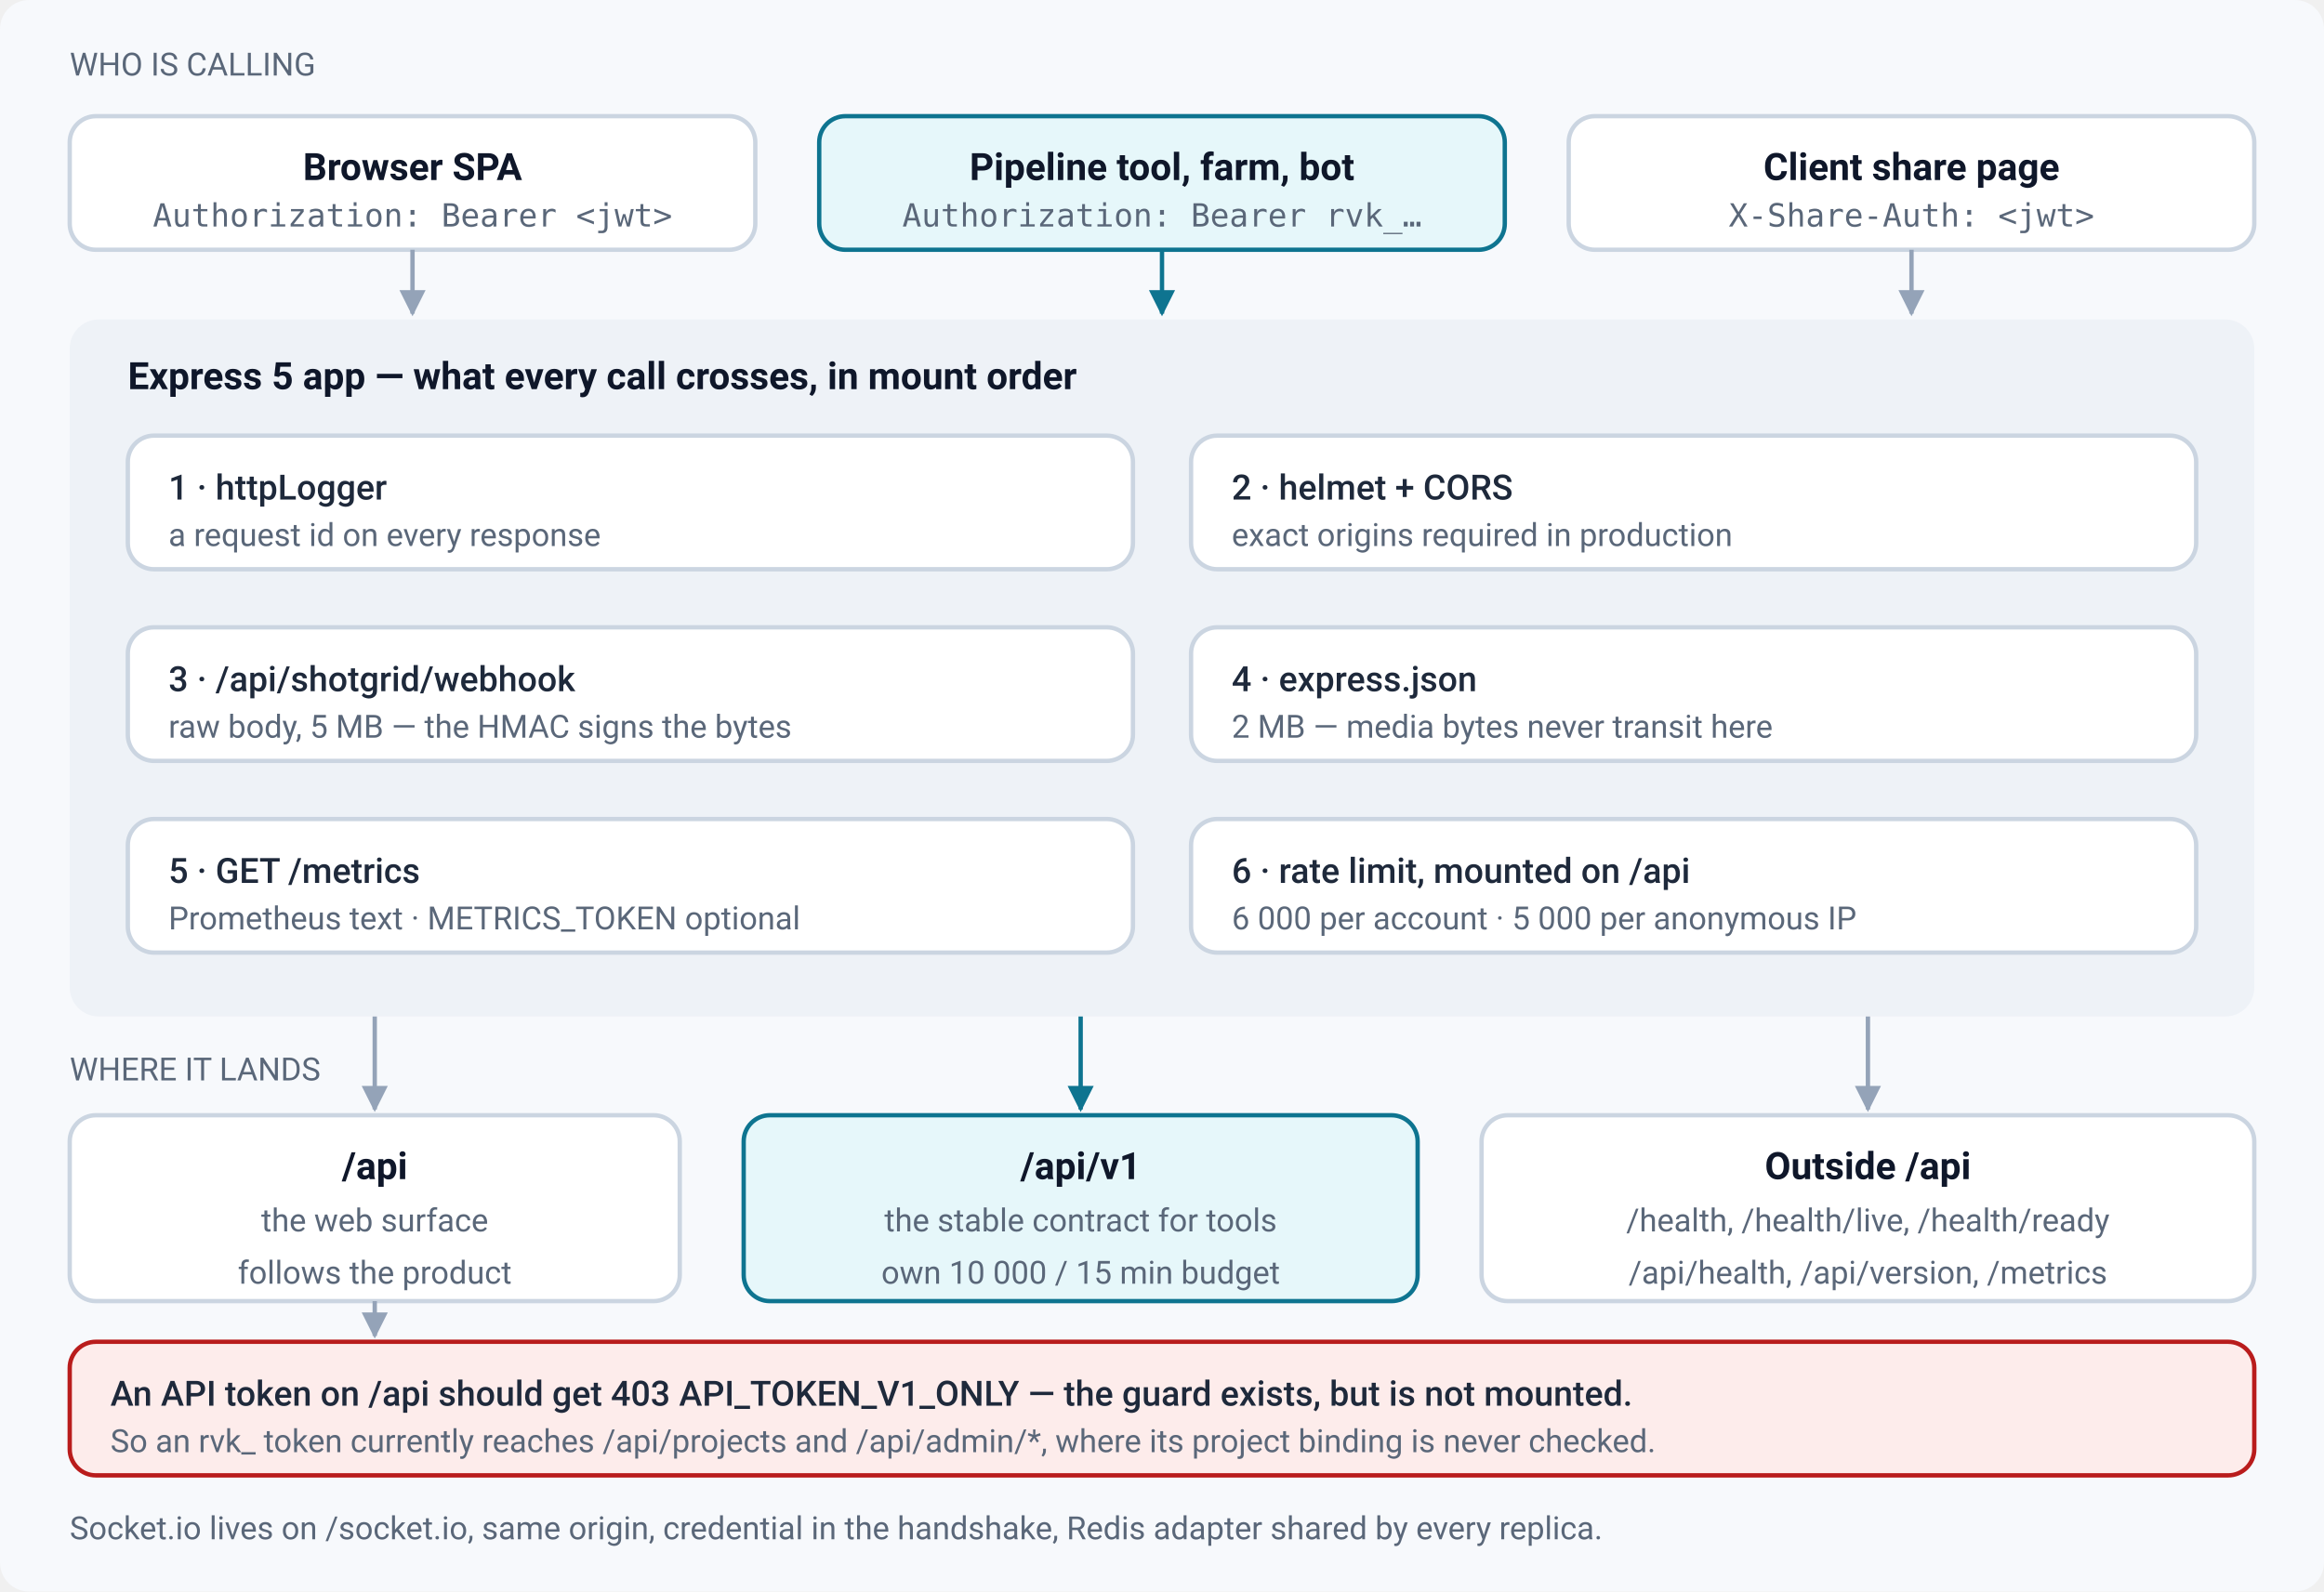
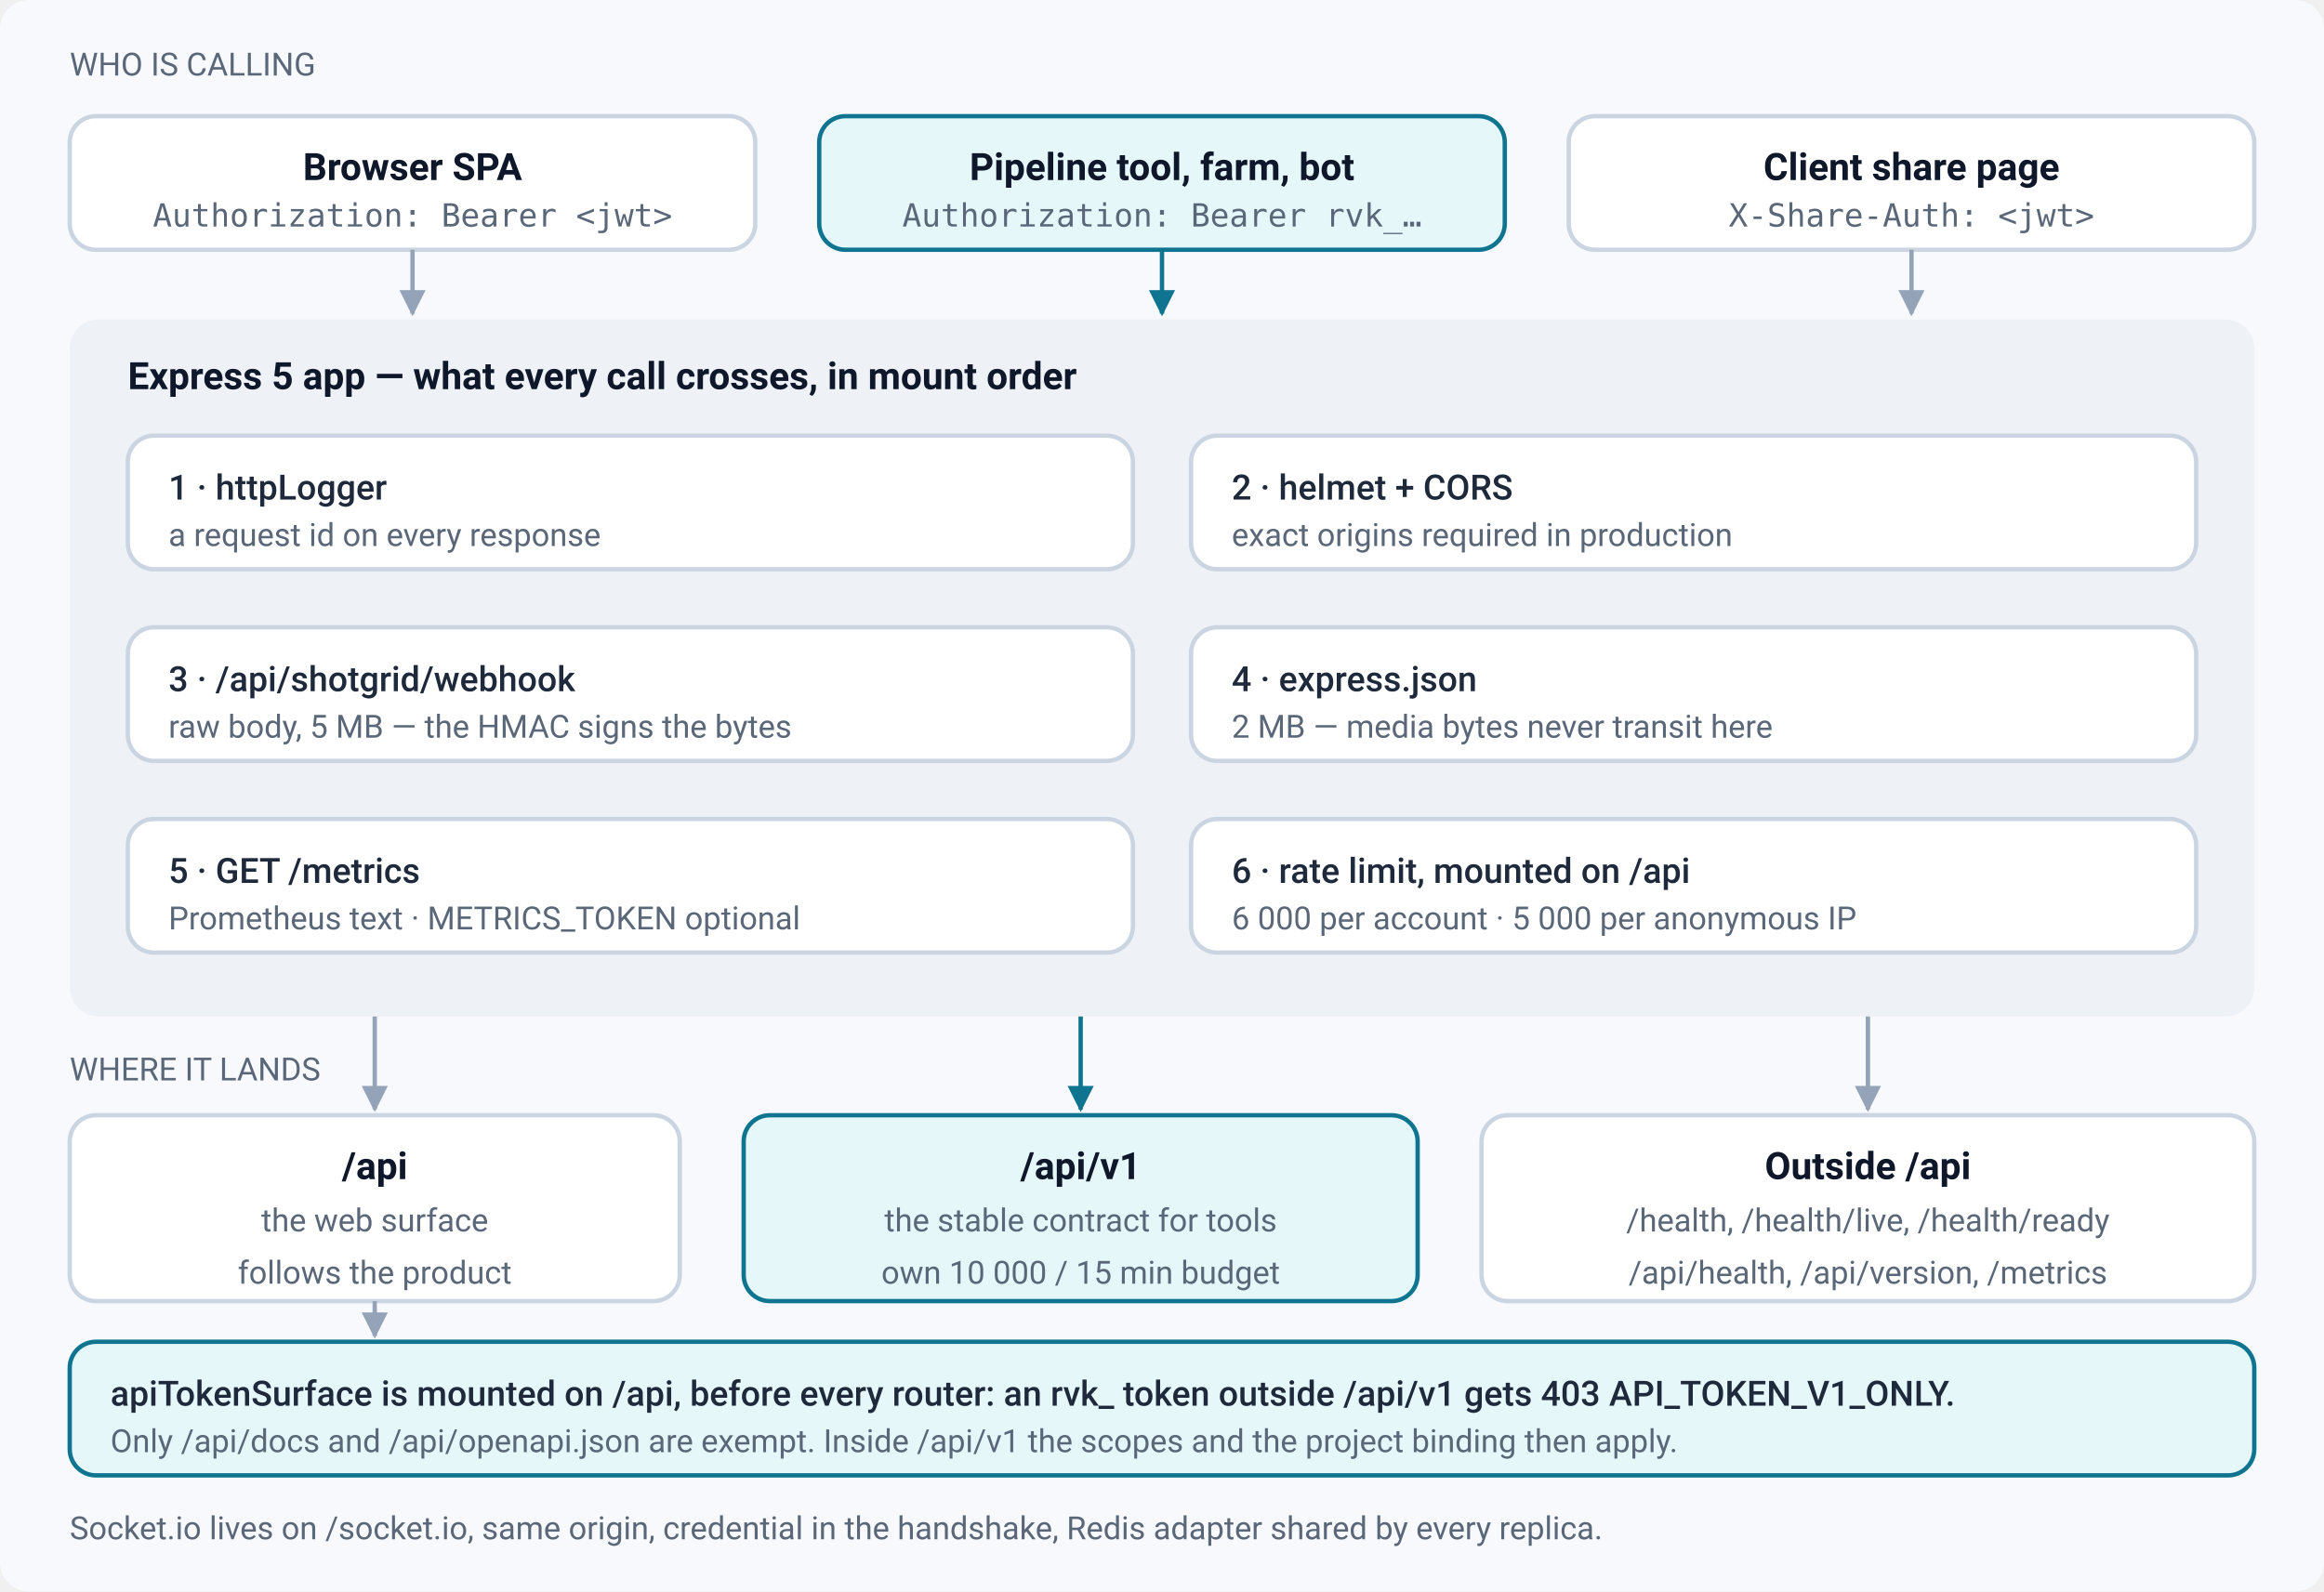
<svg xmlns="http://www.w3.org/2000/svg" viewBox="0 0 800 548" width="800" height="548" role="img" aria-labelledby="fig-title fig-desc">
  <style>
    .bg { fill: #f7f9fc; }
    .panel { fill: #ffffff; stroke: #cbd5e1; stroke-width: 1.5; }
    .panel-a { fill: #e6f7fa; stroke: #0e7490; stroke-width: 1.5; }
    .panel-w { fill: #fef6e7; stroke: #b45309; stroke-width: 1.5; }
    .panel-d { fill: #fdeceb; stroke: #b91c1c; stroke-width: 1.5; }
    .panel-o { fill: #ffffff; stroke: #94a3b8; stroke-width: 1.5; stroke-dasharray: 5 4; }
    .band { fill: #eef2f7; stroke: none; }
    .t { fill: #0f172a; font: 600 13px ui-sans-serif, system-ui, "Segoe UI", Roboto, Helvetica, Arial, sans-serif; }
    .l { fill: #1e293b; font: 500 12px ui-sans-serif, system-ui, "Segoe UI", Roboto, Helvetica, Arial, sans-serif; }
    .d { fill: #5a6779; font: 400 11px ui-sans-serif, system-ui, "Segoe UI", Roboto, Helvetica, Arial, sans-serif; }
    .m { fill: #5a6779; font: 400 11px ui-monospace, SFMono-Regular, Menlo, Consolas, monospace; }
    .a { fill: #0e7490; font: 600 11px ui-sans-serif, system-ui, "Segoe UI", Roboto, Helvetica, Arial, sans-serif; }
    .ok { fill: #15803d; }
    .no { fill: #b91c1c; }
    .conn { stroke: #94a3b8; stroke-width: 1.5; fill: none; }
    .conn-a { stroke: #0e7490; stroke-width: 1.5; fill: none; }
    .conn-o { stroke: #94a3b8; stroke-width: 1.5; fill: none; stroke-dasharray: 5 4; }
    .head { fill: #94a3b8; }
    .head-a { fill: #0e7490; }
    @media (prefers-color-scheme: dark) {
      .bg { fill: #0d121b; }
      .panel { fill: #151b27; stroke: #2a3348; }
      .panel-a { fill: #06262c; stroke: #22d3ee; }
      .panel-w { fill: #2a2109; stroke: #f5b301; }
      .panel-d { fill: #2b1113; stroke: #f87171; }
      .panel-o { fill: #151b27; stroke: #4a5872; }
      .band { fill: #111725; }
      .t { fill: #e6ebef; }
      .l { fill: #cfd7e2; }
      .d { fill: #93a0b4; }
      .m { fill: #93a0b4; }
      .a { fill: #22d3ee; }
      .ok { fill: #34d399; }
      .no { fill: #f87171; }
      .conn { stroke: #4a5872; }
      .conn-a { stroke: #22d3ee; }
      .conn-o { stroke: #4a5872; }
      .head { fill: #4a5872; }
      .head-a { fill: #22d3ee; }
    }
  </style>
  <defs>
    <marker id="arrow" viewBox="0 0 10 10" refX="9" refY="5" markerWidth="6" markerHeight="6" orient="auto-start-reverse">
      <path class="head" d="M0 0 L10 5 L0 10 z" />
    </marker>
    <marker id="arrow-a" viewBox="0 0 10 10" refX="9" refY="5" markerWidth="6" markerHeight="6" orient="auto-start-reverse">
      <path class="head-a" d="M0 0 L10 5 L0 10 z" />
    </marker>
  </defs>
  <rect class="bg" x="0" y="0" width="800" height="548" rx="10" />
  <text class="d" x="24" y="26">WHO IS CALLING</text>
  <rect class="panel" x="24" y="40" width="236" height="46" rx="9" />
  <text class="t" x="142" y="62" text-anchor="middle">Browser SPA</text>
  <text class="m" x="142" y="78" text-anchor="middle">Authorization: Bearer &lt;jwt&gt;</text>
  <rect class="panel-a" x="282" y="40" width="236" height="46" rx="9" />
  <text class="t" x="400" y="62" text-anchor="middle">Pipeline tool, farm, bot</text>
  <text class="m" x="400" y="78" text-anchor="middle">Authorization: Bearer rvk_…</text>
  <rect class="panel" x="540" y="40" width="236" height="46" rx="9" />
  <text class="t" x="658" y="62" text-anchor="middle">Client share page</text>
  <text class="m" x="658" y="78" text-anchor="middle">X-Share-Auth: &lt;jwt&gt;</text>
  <path class="conn" d="M142 86 L142 108" marker-end="url(#arrow)" />
  <path class="conn-a" d="M400 86 L400 108" marker-end="url(#arrow-a)" />
  <path class="conn" d="M658 86 L658 108" marker-end="url(#arrow)" />
  <rect class="band" x="24" y="110" width="752" height="240" rx="10" />
  <text class="t" x="44" y="134">Express 5 app — what every call crosses, in mount order</text>
  <rect class="panel" x="44" y="150" width="346" height="46" rx="9" />
  <text class="l" x="58" y="172">1 · httpLogger</text>
  <text class="d" x="58" y="188">a request id on every response</text>
  <rect class="panel" x="410" y="150" width="346" height="46" rx="9" />
  <text class="l" x="424" y="172">2 · helmet + CORS</text>
  <text class="d" x="424" y="188">exact origins required in production</text>
  <rect class="panel" x="44" y="216" width="346" height="46" rx="9" />
  <text class="l" x="58" y="238">3 · /api/shotgrid/webhook</text>
  <text class="d" x="58" y="254">raw body, 5 MB — the HMAC signs the bytes</text>
  <rect class="panel" x="410" y="216" width="346" height="46" rx="9" />
  <text class="l" x="424" y="238">4 · express.json</text>
  <text class="d" x="424" y="254">2 MB — media bytes never transit here</text>
  <rect class="panel" x="44" y="282" width="346" height="46" rx="9" />
  <text class="l" x="58" y="304">5 · GET /metrics</text>
  <text class="d" x="58" y="320">Prometheus text · METRICS_TOKEN optional</text>
  <rect class="panel" x="410" y="282" width="346" height="46" rx="9" />
  <text class="l" x="424" y="304">6 · rate limit, mounted on /api</text>
  <text class="d" x="424" y="320">6 000 per account · 5 000 per anonymous IP</text>
  <text class="d" x="24" y="372">WHERE IT LANDS</text>
  <path class="conn" d="M129 350 L129 382" marker-end="url(#arrow)" />
  <path class="conn-a" d="M372 350 L372 382" marker-end="url(#arrow-a)" />
  <path class="conn" d="M643 350 L643 382" marker-end="url(#arrow)" />
  <rect class="panel" x="24" y="384" width="210" height="64" rx="9" />
  <text class="t" x="129" y="406" text-anchor="middle">/api</text>
  <text class="d" x="129" y="424" text-anchor="middle">the web surface</text>
  <text class="d" x="129" y="442" text-anchor="middle">follows the product</text>
  <rect class="panel-a" x="256" y="384" width="232" height="64" rx="9" />
  <text class="t" x="372" y="406" text-anchor="middle">/api/v1</text>
  <text class="d" x="372" y="424" text-anchor="middle">the stable contract for tools</text>
  <text class="d" x="372" y="442" text-anchor="middle">own 10 000 / 15 min budget</text>
  <rect class="panel" x="510" y="384" width="266" height="64" rx="9" />
  <text class="t" x="643" y="406" text-anchor="middle">Outside /api</text>
  <text class="d" x="643" y="424" text-anchor="middle">/health, /health/live, /health/ready</text>
  <text class="d" x="643" y="442" text-anchor="middle">/api/health, /api/version, /metrics</text>
  <path class="conn-o" d="M129 448 L129 460" marker-end="url(#arrow)" />
-   <rect class="panel-d" x="24" y="462" width="752" height="46" rx="9" />
-   <text class="l" x="38" y="484">An API token on /api should get 403 API_TOKEN_V1_ONLY — the guard exists, but is not mounted.</text>
-   <text class="d" x="38" y="500">So an rvk_ token currently reaches /api/projects and /api/admin/*, where its project binding is never checked.</text>
+   <rect class="panel-a" x="24" y="462" width="752" height="46" rx="9" />
+   <text class="l" x="38" y="484">apiTokenSurface is mounted on /api, before every router: an rvk_ token outside /api/v1 gets 403 API_TOKEN_V1_ONLY.</text>
+   <text class="d" x="38" y="500">Only /api/docs and /api/openapi.json are exempt. Inside /api/v1 the scopes and the project binding then apply.</text>
  <text class="d" x="24" y="530">Socket.io lives on /socket.io, same origin, credential in the handshake, Redis adapter shared by every replica.</text>
</svg>
